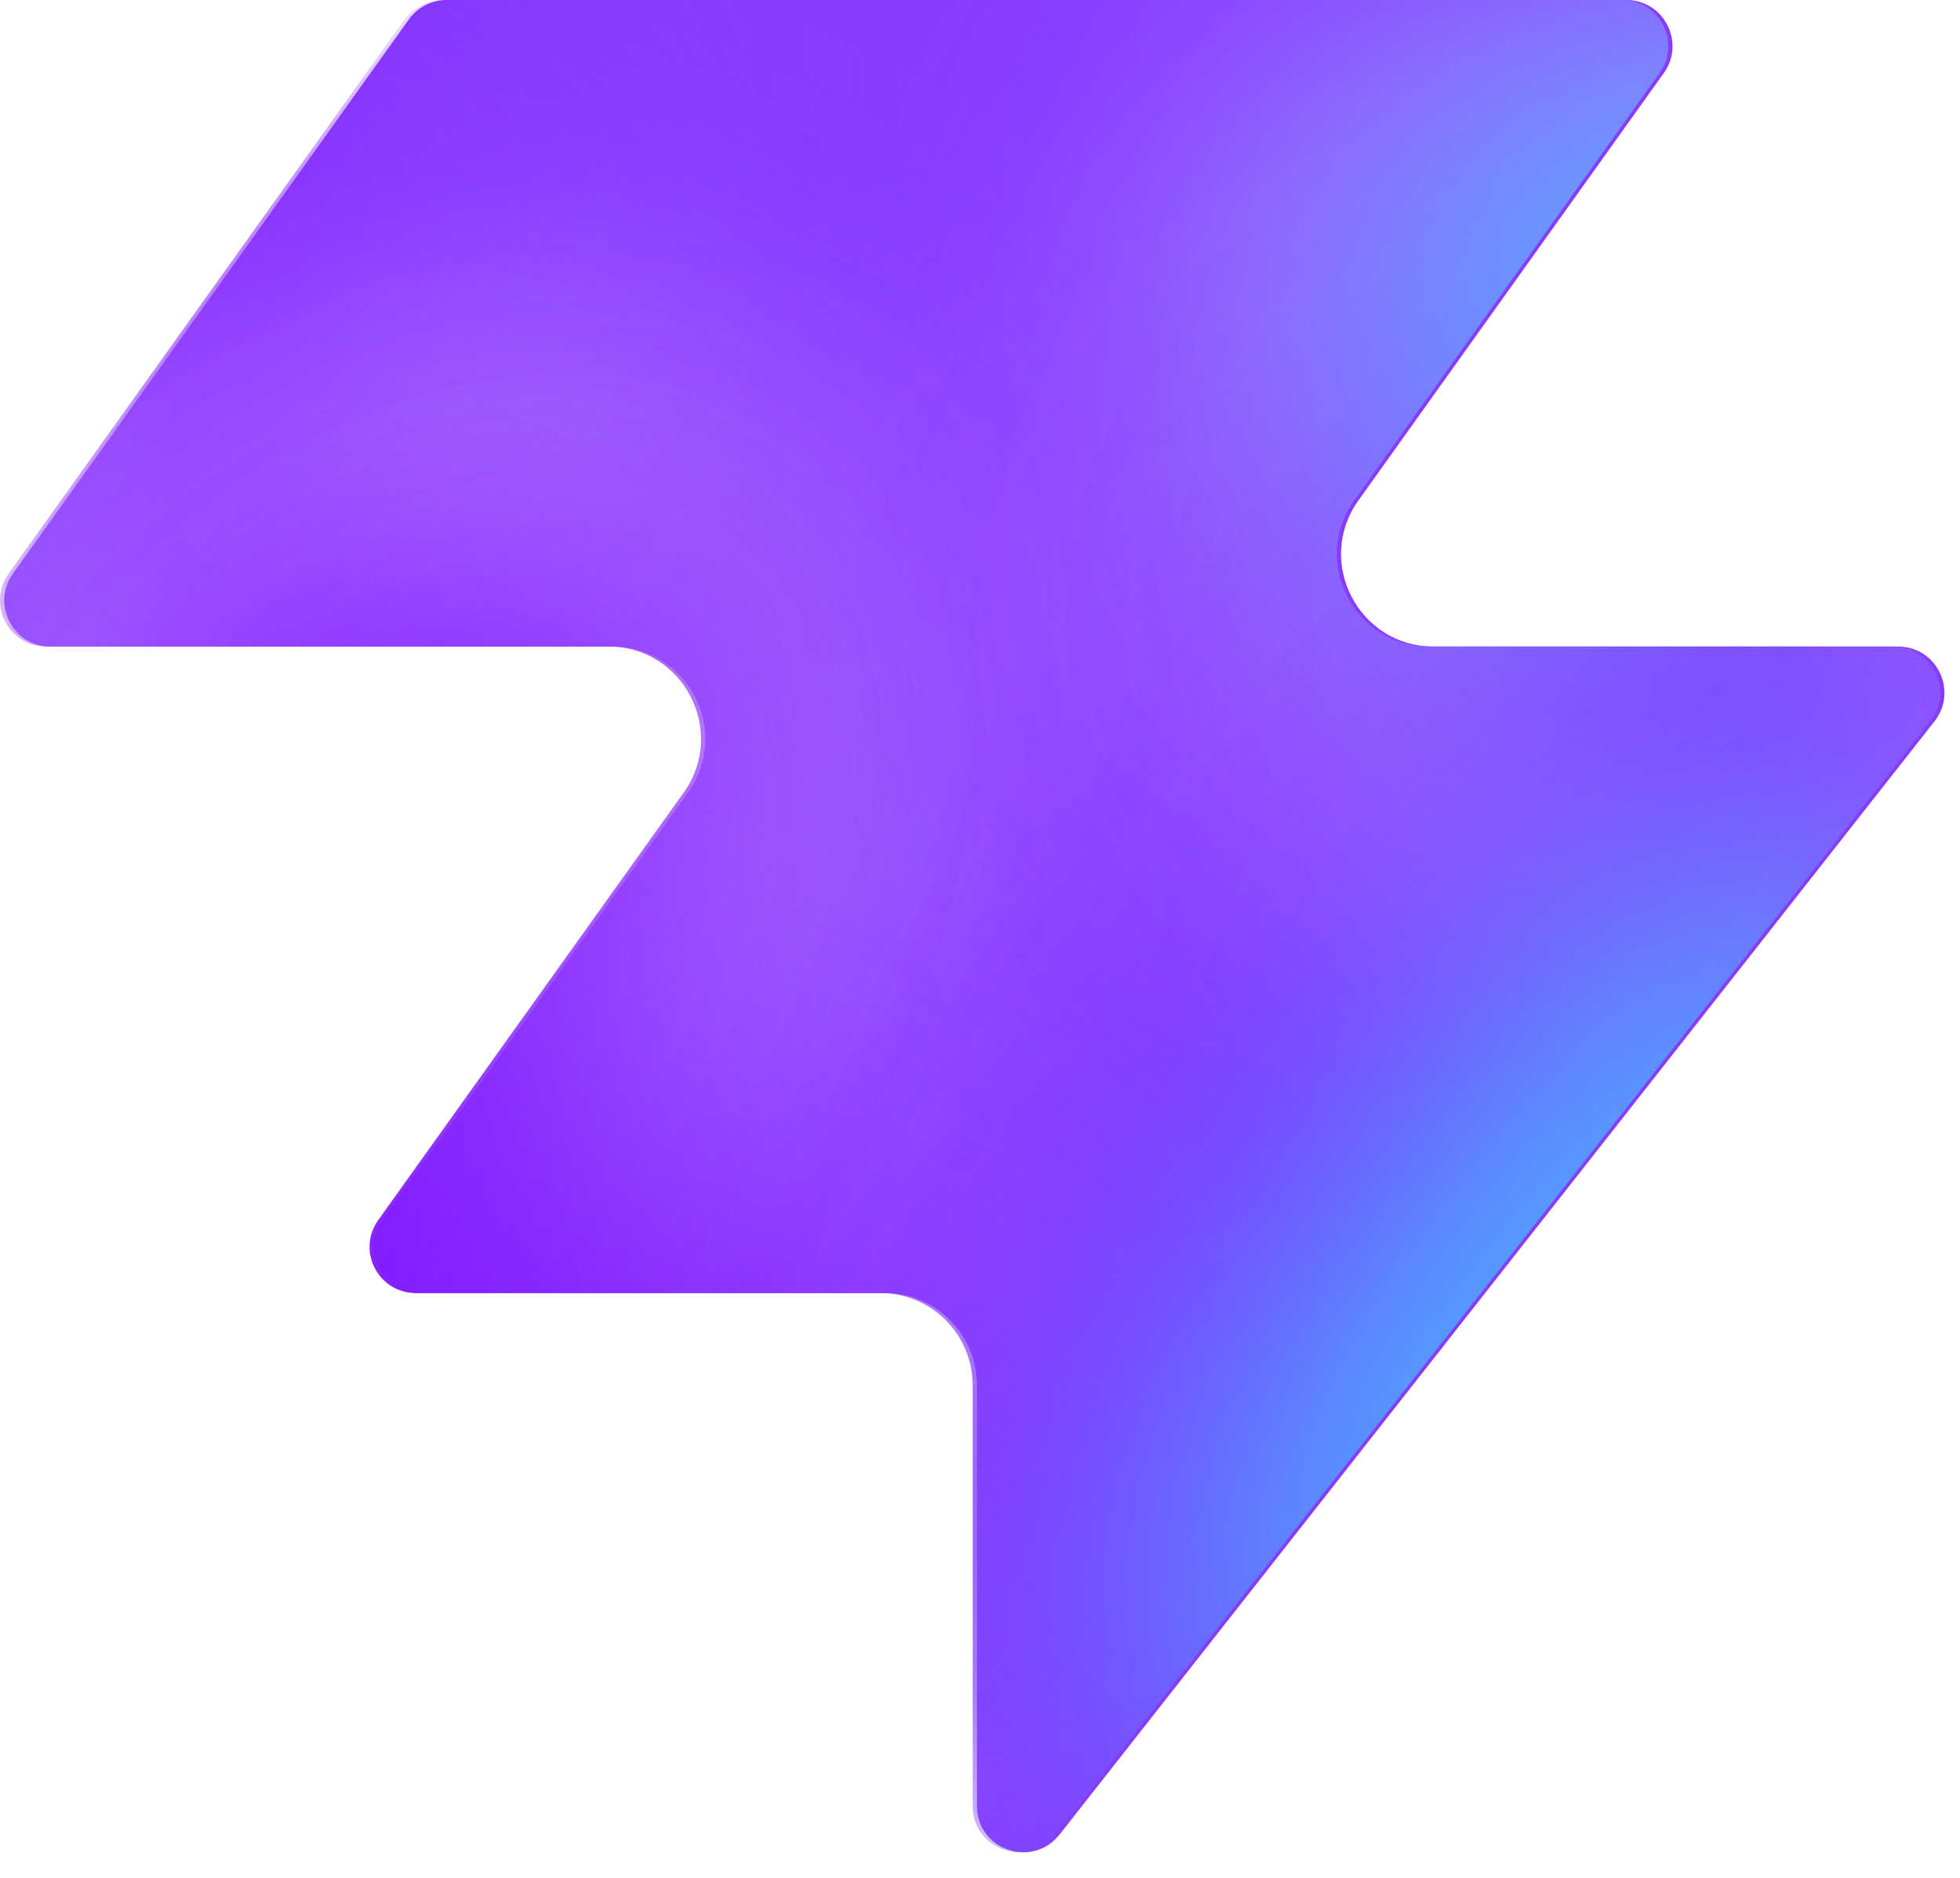
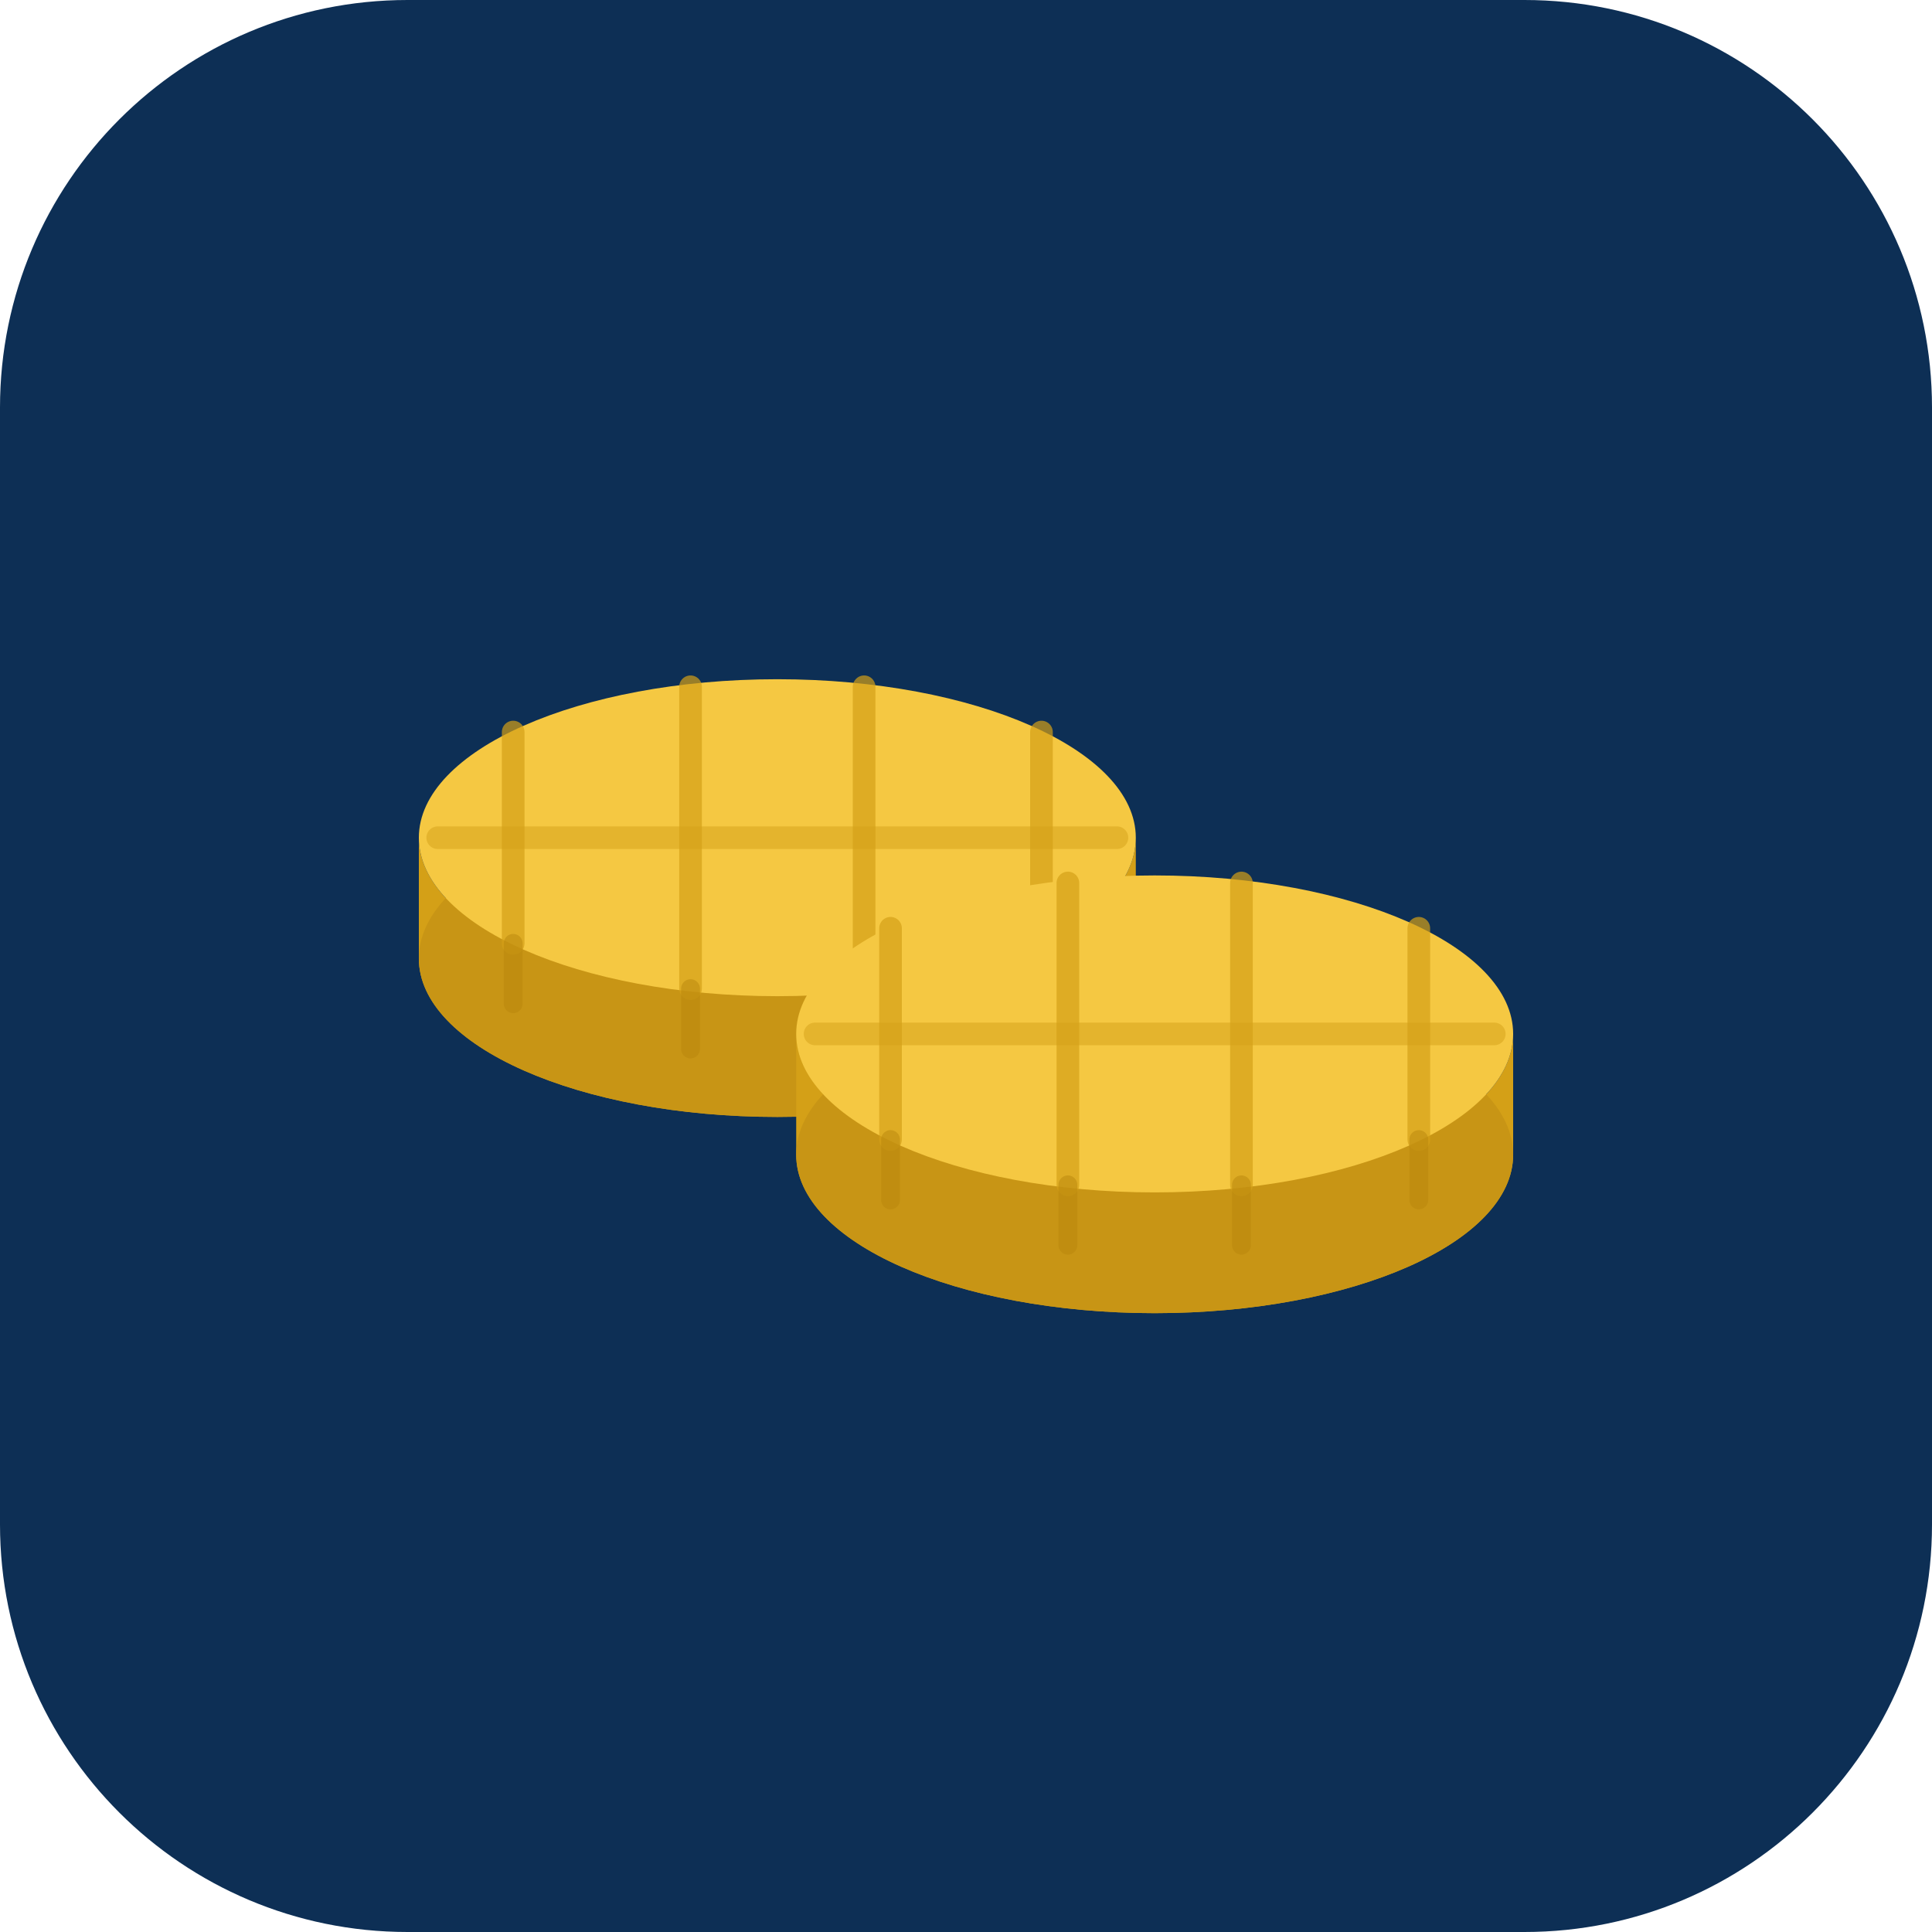
- <svg xmlns="http://www.w3.org/2000/svg" width="48" height="46" fill="none" viewBox="0 0 48 46">
-   <path fill="#863bff" d="M25.946 44.938c-.664.845-2.021.375-2.021-.698V33.937a2.26 2.26 0 0 0-2.262-2.262H10.287c-.92 0-1.456-1.04-.92-1.788l7.48-10.471c1.07-1.497 0-3.578-1.842-3.578H1.237c-.92 0-1.456-1.04-.92-1.788L10.013.474c.214-.297.556-.474.92-.474h28.894c.92 0 1.456 1.04.92 1.788l-7.48 10.471c-1.07 1.498 0 3.579 1.842 3.579h11.377c.943 0 1.473 1.088.89 1.83L25.947 44.94z" style="fill:#863bff;fill:color(display-p3 .525 .23 1);fill-opacity:1" />
-   <mask id="a" width="48" height="46" x="0" y="0" maskUnits="userSpaceOnUse" style="mask-type:alpha">
-     <path fill="#000" d="M25.842 44.938c-.664.844-2.021.375-2.021-.698V33.937a2.26 2.26 0 0 0-2.262-2.262H10.183c-.92 0-1.456-1.04-.92-1.788l7.48-10.471c1.07-1.498 0-3.579-1.842-3.579H1.133c-.92 0-1.456-1.04-.92-1.787L9.91.473c.214-.297.556-.474.92-.474h28.894c.92 0 1.456 1.04.92 1.788l-7.48 10.471c-1.07 1.498 0 3.578 1.842 3.578h11.377c.943 0 1.473 1.088.89 1.832L25.843 44.94z" style="fill:#000;fill-opacity:1" />
-   </mask>
-   <g mask="url(#a)">
-     <g filter="url(#b)">
-       <ellipse cx="5.508" cy="14.704" fill="#ede6ff" rx="5.508" ry="14.704" style="fill:#ede6ff;fill:color(display-p3 .927 .903 1);fill-opacity:1" transform="matrix(.00324 1 1 -.00324 -4.47 31.516)" />
-     </g>
-     <g filter="url(#c)">
-       <ellipse cx="10.399" cy="29.851" fill="#ede6ff" rx="10.399" ry="29.851" style="fill:#ede6ff;fill:color(display-p3 .927 .903 1);fill-opacity:1" transform="matrix(.00324 1 1 -.00324 -39.328 7.883)" />
-     </g>
-     <g filter="url(#d)">
-       <ellipse cx="5.508" cy="30.487" fill="#7e14ff" rx="5.508" ry="30.487" style="fill:#7e14ff;fill:color(display-p3 .492 .077 1);fill-opacity:1" transform="rotate(89.814 -25.913 -14.639)scale(1 -1)" />
-     </g>
-     <g filter="url(#e)">
-       <ellipse cx="5.508" cy="30.599" fill="#7e14ff" rx="5.508" ry="30.599" style="fill:#7e14ff;fill:color(display-p3 .492 .077 1);fill-opacity:1" transform="rotate(89.814 -32.644 -3.334)scale(1 -1)" />
-     </g>
-     <g filter="url(#f)">
-       <ellipse cx="5.508" cy="30.599" fill="#7e14ff" rx="5.508" ry="30.599" style="fill:#7e14ff;fill:color(display-p3 .492 .077 1);fill-opacity:1" transform="matrix(.00324 1 1 -.00324 -34.34 30.47)" />
-     </g>
-     <g filter="url(#g)">
-       <ellipse cx="14.072" cy="22.078" fill="#ede6ff" rx="14.072" ry="22.078" style="fill:#ede6ff;fill:color(display-p3 .927 .903 1);fill-opacity:1" transform="rotate(93.35 24.506 48.493)scale(-1 1)" />
-     </g>
-     <g filter="url(#h)">
-       <ellipse cx="3.47" cy="21.501" fill="#7e14ff" rx="3.47" ry="21.501" style="fill:#7e14ff;fill:color(display-p3 .492 .077 1);fill-opacity:1" transform="rotate(89.009 28.708 47.59)scale(-1 1)" />
-     </g>
-     <g filter="url(#i)">
-       <ellipse cx="3.47" cy="21.501" fill="#7e14ff" rx="3.47" ry="21.501" style="fill:#7e14ff;fill:color(display-p3 .492 .077 1);fill-opacity:1" transform="rotate(89.009 28.708 47.59)scale(-1 1)" />
-     </g>
-     <g filter="url(#j)">
-       <ellipse cx=".387" cy="8.972" fill="#7e14ff" rx="4.407" ry="29.108" style="fill:#7e14ff;fill:color(display-p3 .492 .077 1);fill-opacity:1" transform="rotate(39.51 .387 8.972)" />
-     </g>
-     <g filter="url(#k)">
-       <ellipse cx="47.523" cy="-6.092" fill="#7e14ff" rx="4.407" ry="29.108" style="fill:#7e14ff;fill:color(display-p3 .492 .077 1);fill-opacity:1" transform="rotate(37.892 47.523 -6.092)" />
-     </g>
-     <g filter="url(#l)">
-       <ellipse cx="41.412" cy="6.333" fill="#47bfff" rx="5.971" ry="9.665" style="fill:#47bfff;fill:color(display-p3 .28 .748 1);fill-opacity:1" transform="rotate(37.892 41.412 6.333)" />
-     </g>
-     <g filter="url(#m)">
-       <ellipse cx="-1.879" cy="38.332" fill="#7e14ff" rx="4.407" ry="29.108" style="fill:#7e14ff;fill:color(display-p3 .492 .077 1);fill-opacity:1" transform="rotate(37.892 -1.88 38.332)" />
-     </g>
-     <g filter="url(#n)">
-       <ellipse cx="-1.879" cy="38.332" fill="#7e14ff" rx="4.407" ry="29.108" style="fill:#7e14ff;fill:color(display-p3 .492 .077 1);fill-opacity:1" transform="rotate(37.892 -1.88 38.332)" />
-     </g>
-     <g filter="url(#o)">
-       <ellipse cx="35.651" cy="29.907" fill="#7e14ff" rx="4.407" ry="29.108" style="fill:#7e14ff;fill:color(display-p3 .492 .077 1);fill-opacity:1" transform="rotate(37.892 35.651 29.907)" />
-     </g>
-     <g filter="url(#p)">
-       <ellipse cx="38.418" cy="32.4" fill="#47bfff" rx="5.971" ry="15.297" style="fill:#47bfff;fill:color(display-p3 .28 .748 1);fill-opacity:1" transform="rotate(37.892 38.418 32.4)" />
-     </g>
+ <svg xmlns="http://www.w3.org/2000/svg" viewBox="0 0 512 512" width="512" height="512">
+   <rect width="512" height="512" rx="108" ry="108" fill="#0D2F55" />
+   <g transform="translate(206, 222)">
+     <path d="M-95,0 L-95,32 A95,42 0 0,0 95,32 L95,0 A95,42 0 0,1 -95,0 Z" fill="#D4A017" />
+     <ellipse cx="0" cy="32" rx="95" ry="42" fill="#C89515" />
+     <ellipse cx="0" cy="0" rx="95" ry="42" fill="#F5C842" />
+     <line x1="-70" y1="-28" x2="-70" y2="28" stroke="#D4A017" stroke-width="6" stroke-linecap="round" opacity="0.7" />
+     <line x1="-23" y1="-40" x2="-23" y2="40" stroke="#D4A017" stroke-width="6" stroke-linecap="round" opacity="0.7" />
+     <line x1="23" y1="-40" x2="23" y2="40" stroke="#D4A017" stroke-width="6" stroke-linecap="round" opacity="0.7" />
+     <line x1="70" y1="-28" x2="70" y2="28" stroke="#D4A017" stroke-width="6" stroke-linecap="round" opacity="0.7" />
+     <line x1="-90" y1="0" x2="90" y2="0" stroke="#D4A017" stroke-width="6" stroke-linecap="round" opacity="0.5" />
+     <line x1="-70" y1="28" x2="-70" y2="44" stroke="#B8860B" stroke-width="5" stroke-linecap="round" opacity="0.5" />
+     <line x1="-23" y1="40" x2="-23" y2="56" stroke="#B8860B" stroke-width="5" stroke-linecap="round" opacity="0.5" />
+     <line x1="23" y1="40" x2="23" y2="56" stroke="#B8860B" stroke-width="5" stroke-linecap="round" opacity="0.5" />
+     <line x1="70" y1="28" x2="70" y2="44" stroke="#B8860B" stroke-width="5" stroke-linecap="round" opacity="0.5" />
  </g>
-   <defs>
-     <filter id="b" width="60.045" height="41.654" x="-19.77" y="16.149" color-interpolation-filters="sRGB" filterUnits="userSpaceOnUse">
-       <feFlood flood-opacity="0" result="BackgroundImageFix" />
-       <feBlend in="SourceGraphic" in2="BackgroundImageFix" result="shape" />
-       <feGaussianBlur result="effect1_foregroundBlur_2002_17158" stdDeviation="7.659" />
-     </filter>
-     <filter id="c" width="90.34" height="51.437" x="-54.613" y="-7.533" color-interpolation-filters="sRGB" filterUnits="userSpaceOnUse">
-       <feFlood flood-opacity="0" result="BackgroundImageFix" />
-       <feBlend in="SourceGraphic" in2="BackgroundImageFix" result="shape" />
-       <feGaussianBlur result="effect1_foregroundBlur_2002_17158" stdDeviation="7.659" />
-     </filter>
-     <filter id="d" width="79.355" height="29.4" x="-49.64" y="2.03" color-interpolation-filters="sRGB" filterUnits="userSpaceOnUse">
-       <feFlood flood-opacity="0" result="BackgroundImageFix" />
-       <feBlend in="SourceGraphic" in2="BackgroundImageFix" result="shape" />
-       <feGaussianBlur result="effect1_foregroundBlur_2002_17158" stdDeviation="4.596" />
-     </filter>
-     <filter id="e" width="79.579" height="29.4" x="-45.045" y="20.029" color-interpolation-filters="sRGB" filterUnits="userSpaceOnUse">
-       <feFlood flood-opacity="0" result="BackgroundImageFix" />
-       <feBlend in="SourceGraphic" in2="BackgroundImageFix" result="shape" />
-       <feGaussianBlur result="effect1_foregroundBlur_2002_17158" stdDeviation="4.596" />
-     </filter>
-     <filter id="f" width="79.579" height="29.4" x="-43.513" y="21.178" color-interpolation-filters="sRGB" filterUnits="userSpaceOnUse">
-       <feFlood flood-opacity="0" result="BackgroundImageFix" />
-       <feBlend in="SourceGraphic" in2="BackgroundImageFix" result="shape" />
-       <feGaussianBlur result="effect1_foregroundBlur_2002_17158" stdDeviation="4.596" />
-     </filter>
-     <filter id="g" width="74.749" height="58.852" x="15.756" y="-17.901" color-interpolation-filters="sRGB" filterUnits="userSpaceOnUse">
-       <feFlood flood-opacity="0" result="BackgroundImageFix" />
-       <feBlend in="SourceGraphic" in2="BackgroundImageFix" result="shape" />
-       <feGaussianBlur result="effect1_foregroundBlur_2002_17158" stdDeviation="7.659" />
-     </filter>
-     <filter id="h" width="61.377" height="25.362" x="23.548" y="2.284" color-interpolation-filters="sRGB" filterUnits="userSpaceOnUse">
-       <feFlood flood-opacity="0" result="BackgroundImageFix" />
-       <feBlend in="SourceGraphic" in2="BackgroundImageFix" result="shape" />
-       <feGaussianBlur result="effect1_foregroundBlur_2002_17158" stdDeviation="4.596" />
-     </filter>
-     <filter id="i" width="61.377" height="25.362" x="23.548" y="2.284" color-interpolation-filters="sRGB" filterUnits="userSpaceOnUse">
-       <feFlood flood-opacity="0" result="BackgroundImageFix" />
-       <feBlend in="SourceGraphic" in2="BackgroundImageFix" result="shape" />
-       <feGaussianBlur result="effect1_foregroundBlur_2002_17158" stdDeviation="4.596" />
-     </filter>
-     <filter id="j" width="56.045" height="63.649" x="-27.636" y="-22.853" color-interpolation-filters="sRGB" filterUnits="userSpaceOnUse">
-       <feFlood flood-opacity="0" result="BackgroundImageFix" />
-       <feBlend in="SourceGraphic" in2="BackgroundImageFix" result="shape" />
-       <feGaussianBlur result="effect1_foregroundBlur_2002_17158" stdDeviation="4.596" />
-     </filter>
-     <filter id="k" width="54.814" height="64.646" x="20.116" y="-38.415" color-interpolation-filters="sRGB" filterUnits="userSpaceOnUse">
-       <feFlood flood-opacity="0" result="BackgroundImageFix" />
-       <feBlend in="SourceGraphic" in2="BackgroundImageFix" result="shape" />
-       <feGaussianBlur result="effect1_foregroundBlur_2002_17158" stdDeviation="4.596" />
-     </filter>
-     <filter id="l" width="33.541" height="35.313" x="24.641" y="-11.323" color-interpolation-filters="sRGB" filterUnits="userSpaceOnUse">
-       <feFlood flood-opacity="0" result="BackgroundImageFix" />
-       <feBlend in="SourceGraphic" in2="BackgroundImageFix" result="shape" />
-       <feGaussianBlur result="effect1_foregroundBlur_2002_17158" stdDeviation="4.596" />
-     </filter>
-     <filter id="m" width="54.814" height="64.646" x="-29.286" y="6.009" color-interpolation-filters="sRGB" filterUnits="userSpaceOnUse">
-       <feFlood flood-opacity="0" result="BackgroundImageFix" />
-       <feBlend in="SourceGraphic" in2="BackgroundImageFix" result="shape" />
-       <feGaussianBlur result="effect1_foregroundBlur_2002_17158" stdDeviation="4.596" />
-     </filter>
-     <filter id="n" width="54.814" height="64.646" x="-29.286" y="6.009" color-interpolation-filters="sRGB" filterUnits="userSpaceOnUse">
-       <feFlood flood-opacity="0" result="BackgroundImageFix" />
-       <feBlend in="SourceGraphic" in2="BackgroundImageFix" result="shape" />
-       <feGaussianBlur result="effect1_foregroundBlur_2002_17158" stdDeviation="4.596" />
-     </filter>
-     <filter id="o" width="54.814" height="64.646" x="8.244" y="-2.416" color-interpolation-filters="sRGB" filterUnits="userSpaceOnUse">
-       <feFlood flood-opacity="0" result="BackgroundImageFix" />
-       <feBlend in="SourceGraphic" in2="BackgroundImageFix" result="shape" />
-       <feGaussianBlur result="effect1_foregroundBlur_2002_17158" stdDeviation="4.596" />
-     </filter>
-     <filter id="p" width="39.409" height="43.623" x="18.713" y="10.588" color-interpolation-filters="sRGB" filterUnits="userSpaceOnUse">
-       <feFlood flood-opacity="0" result="BackgroundImageFix" />
-       <feBlend in="SourceGraphic" in2="BackgroundImageFix" result="shape" />
-       <feGaussianBlur result="effect1_foregroundBlur_2002_17158" stdDeviation="4.596" />
-     </filter>
-   </defs>
+   <g transform="translate(306, 274)">
+     <path d="M-95,0 L-95,32 A95,42 0 0,0 95,32 L95,0 A95,42 0 0,1 -95,0 Z" fill="#D4A017" />
+     <ellipse cx="0" cy="32" rx="95" ry="42" fill="#C89515" />
+     <ellipse cx="0" cy="0" rx="95" ry="42" fill="#F5C842" />
+     <line x1="-70" y1="-28" x2="-70" y2="28" stroke="#D4A017" stroke-width="6" stroke-linecap="round" opacity="0.7" />
+     <line x1="-23" y1="-40" x2="-23" y2="40" stroke="#D4A017" stroke-width="6" stroke-linecap="round" opacity="0.7" />
+     <line x1="23" y1="-40" x2="23" y2="40" stroke="#D4A017" stroke-width="6" stroke-linecap="round" opacity="0.7" />
+     <line x1="70" y1="-28" x2="70" y2="28" stroke="#D4A017" stroke-width="6" stroke-linecap="round" opacity="0.7" />
+     <line x1="-90" y1="0" x2="90" y2="0" stroke="#D4A017" stroke-width="6" stroke-linecap="round" opacity="0.5" />
+     <line x1="-70" y1="28" x2="-70" y2="44" stroke="#B8860B" stroke-width="5" stroke-linecap="round" opacity="0.5" />
+     <line x1="-23" y1="40" x2="-23" y2="56" stroke="#B8860B" stroke-width="5" stroke-linecap="round" opacity="0.5" />
+     <line x1="23" y1="40" x2="23" y2="56" stroke="#B8860B" stroke-width="5" stroke-linecap="round" opacity="0.5" />
+     <line x1="70" y1="28" x2="70" y2="44" stroke="#B8860B" stroke-width="5" stroke-linecap="round" opacity="0.5" />
+   </g>
</svg>
